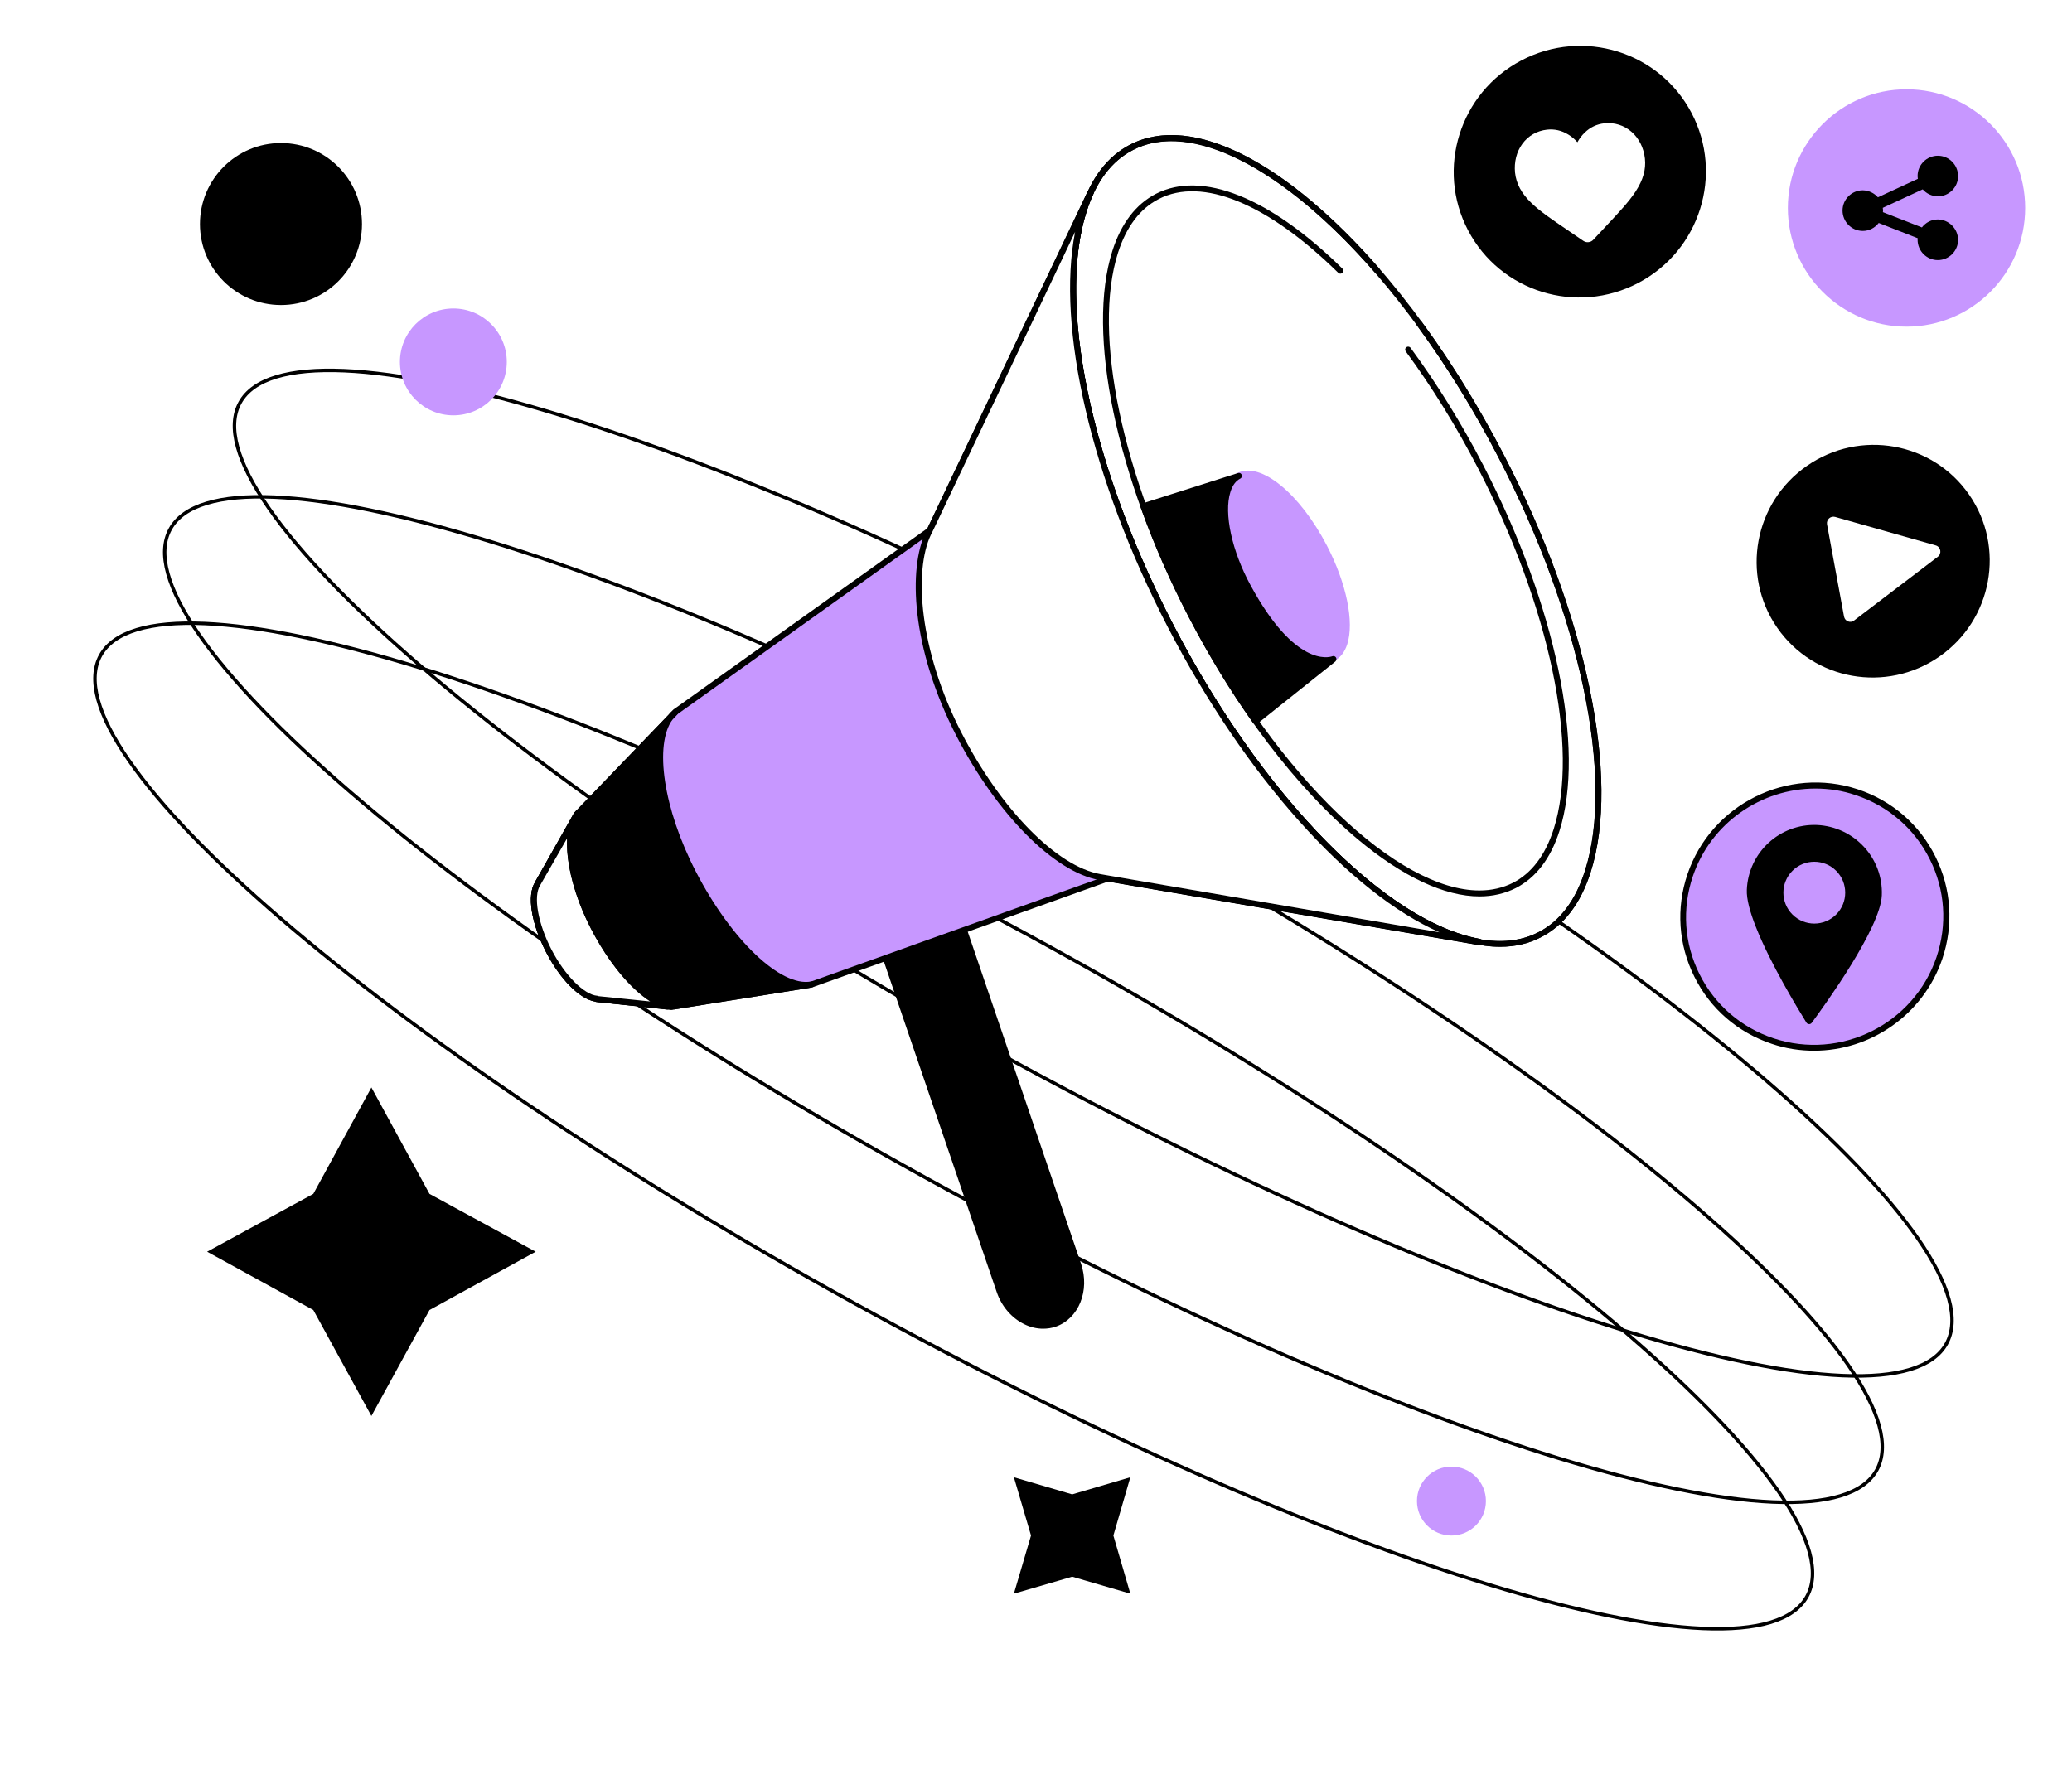
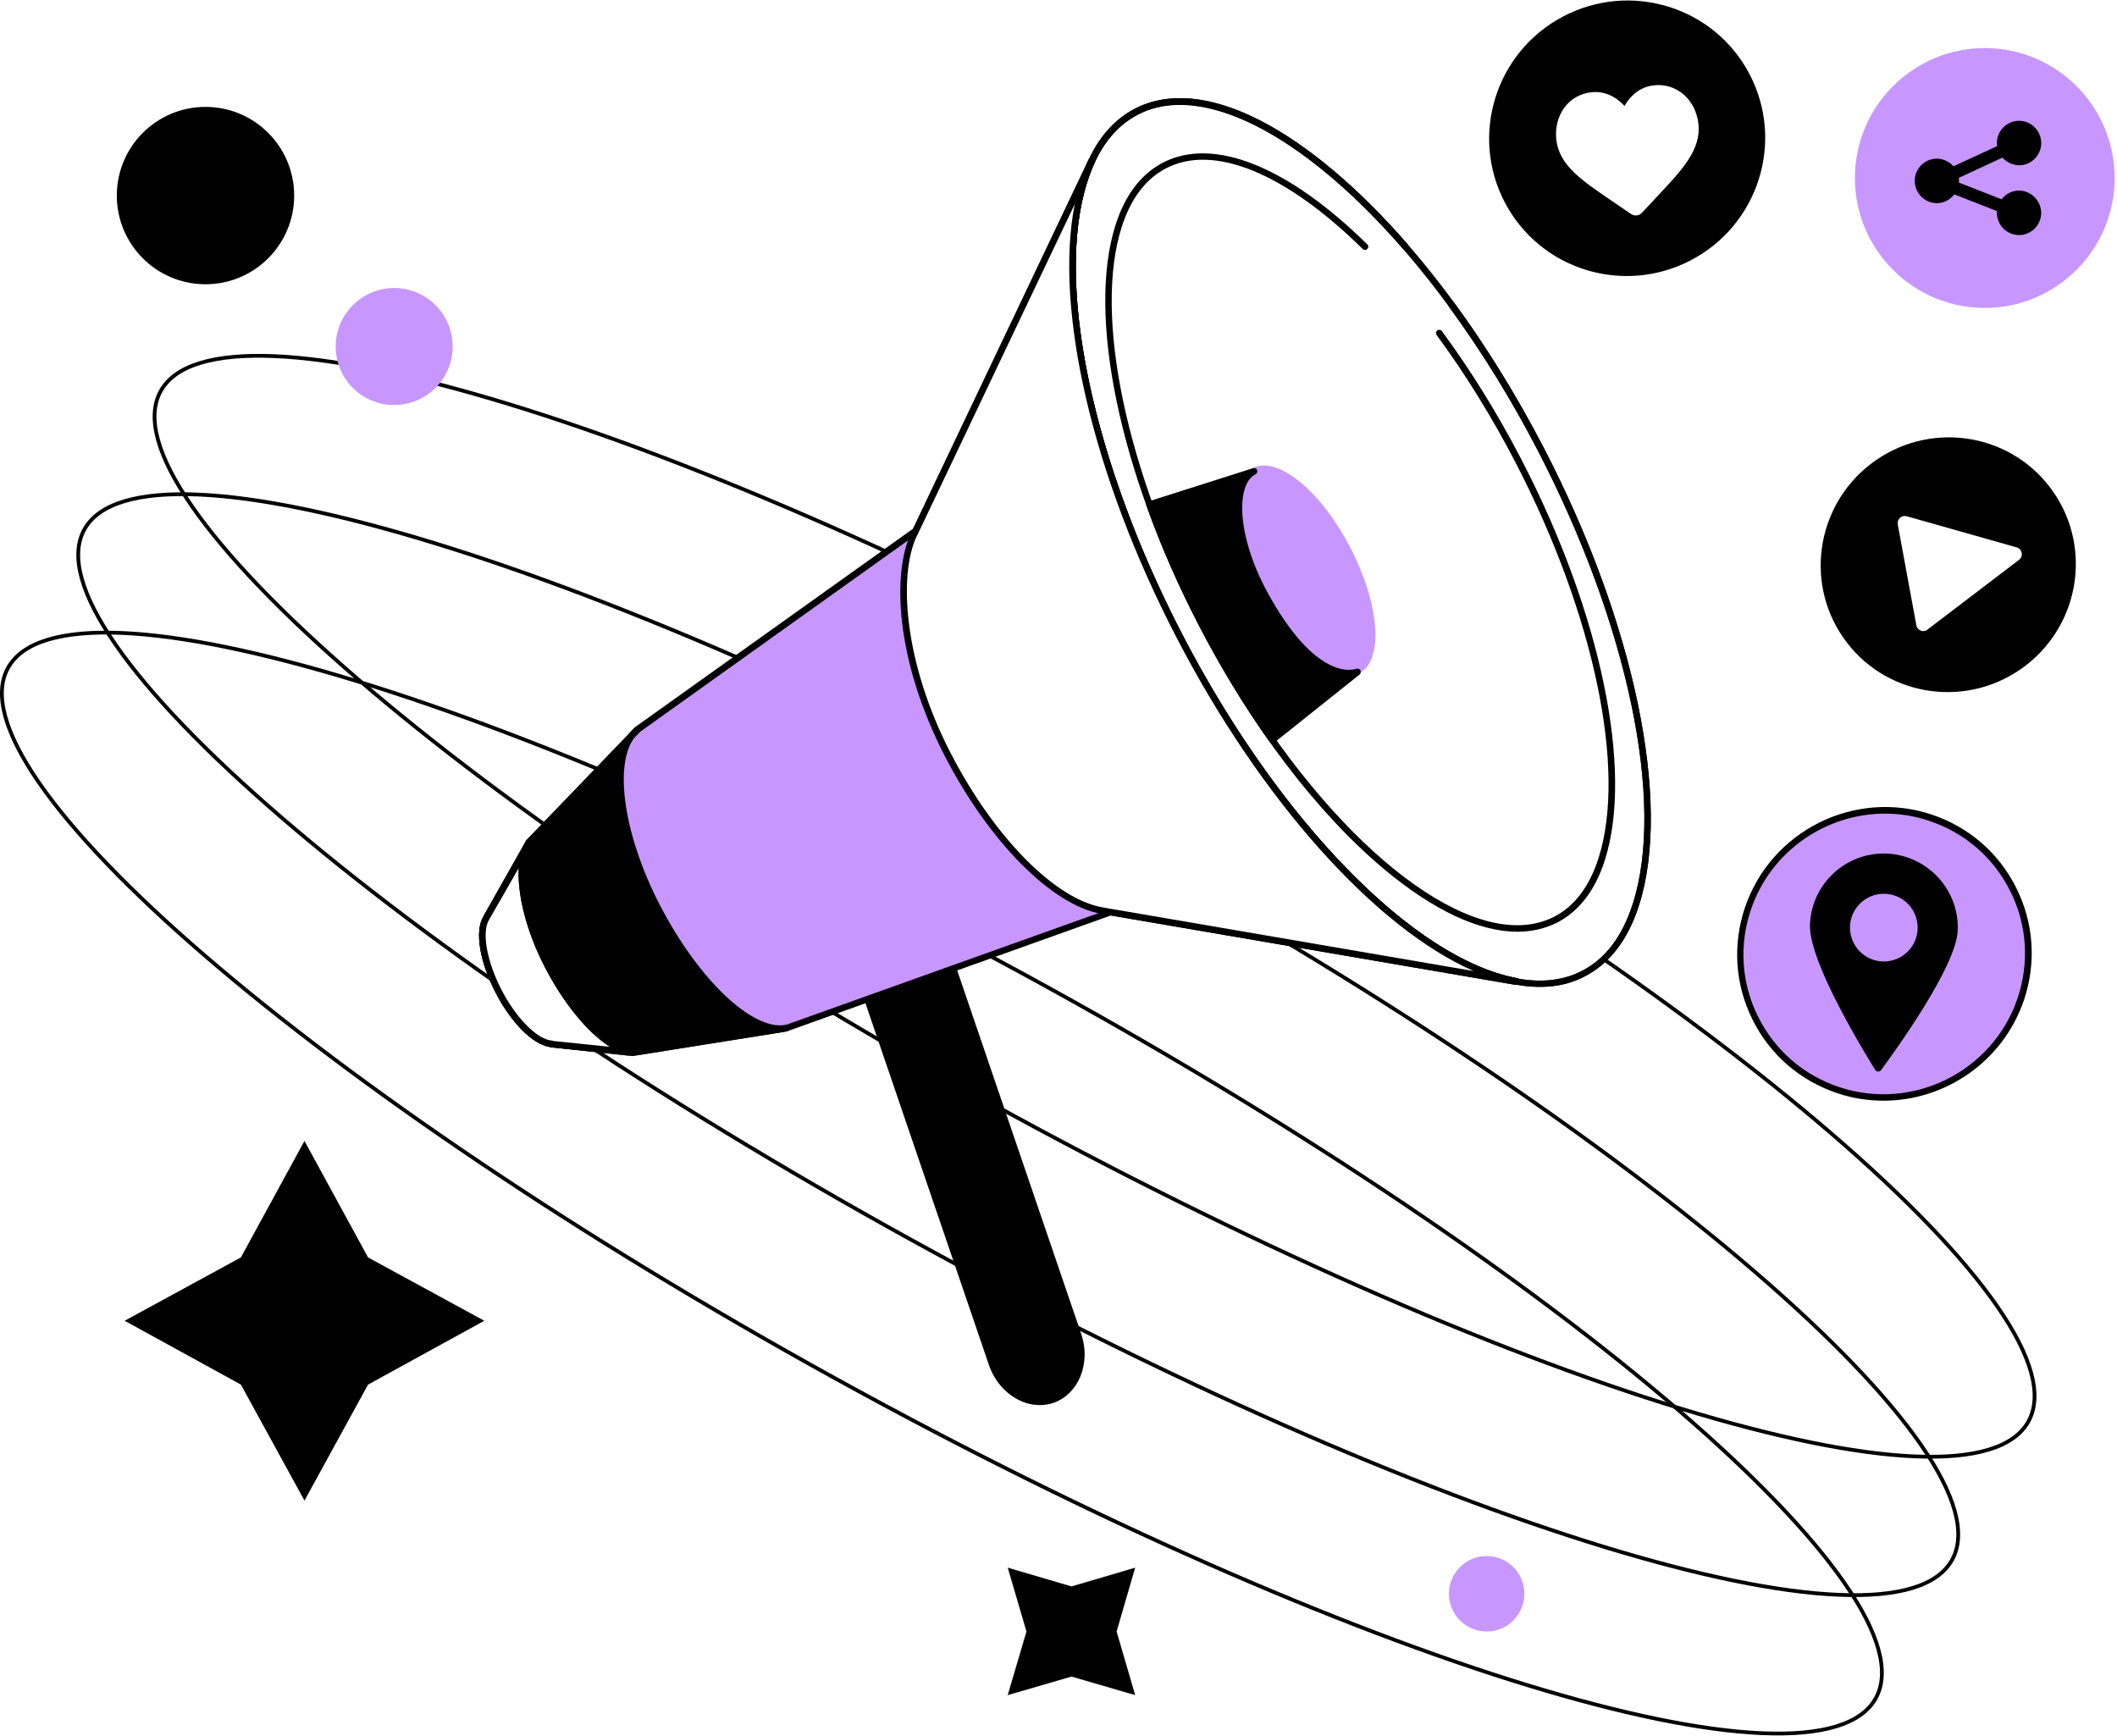
- <svg xmlns="http://www.w3.org/2000/svg" width="601" height="516" viewBox="0 0 601 516" fill="none">
-   <rect width="601" height="516" fill="#1E1E1E" />
+ <svg xmlns="http://www.w3.org/2000/svg" width="561" height="460" viewBox="0 0 561 460" fill="none">
+   <rect width="561" height="460" fill="#1E1E1E" />
  <g clip-path="url(#clip0_0_1)">
-     <rect width="1920" height="9151" transform="translate(-998 -214)" fill="white" />
+     <rect width="1920" height="9151" transform="translate(-998 -242)" fill="white" />
    <g clip-path="url(#clip1_0_1)">
-       <path d="M310.998 433.035L328.599 427.849L323.464 445.5L328.599 463.101L310.998 457.965L293.347 463.101L298.533 445.5L293.347 427.849L310.998 433.035Z" fill="black" stroke="white" stroke-miterlimit="10" />
+       <path d="M283.955 419.861L301.556 414.675L296.42 432.326L301.556 449.927L283.955 444.792L266.304 449.927L271.49 432.326L266.304 414.675L283.955 419.861Z" fill="black" stroke="white" stroke-miterlimit="10" />
    </g>
    <g clip-path="url(#clip2_0_1)">
-       <path d="M124.947 346.009L156.423 363.159L124.947 380.447L107.728 411.854L90.509 380.447L59.033 363.159L90.509 346.009L107.728 314.464L124.947 346.009Z" fill="black" stroke="white" stroke-miterlimit="10" />
+       <path d="M97.904 332.835L129.38 349.985L97.904 367.273L80.685 398.68L63.466 367.273L31.99 349.985L63.466 332.835L80.685 301.291L97.904 332.835Z" fill="black" stroke="white" stroke-miterlimit="10" />
    </g>
-     <path d="M564.58 389.833C562.68 393.277 559.142 395.768 554.046 397.313C548.949 398.859 542.337 399.443 534.375 399.1C518.455 398.413 497.253 394.024 472.239 386.368C422.218 371.058 357.056 342.716 288.617 304.965C220.178 267.215 161.445 227.217 121.812 193.075C101.992 176.001 86.97 160.409 77.897 147.31C73.359 140.759 70.326 134.855 68.914 129.718C67.503 124.584 67.723 120.262 69.622 116.819C71.522 113.375 75.06 110.884 80.155 109.339C85.253 107.793 91.865 107.209 99.826 107.552C115.747 108.239 136.949 112.628 161.963 120.284C211.983 135.594 277.145 163.936 345.585 201.687C414.024 239.437 472.757 279.434 512.39 313.577C532.209 330.65 547.232 346.242 556.305 359.342C560.843 365.893 563.876 371.797 565.288 376.934C566.699 382.068 566.479 386.389 564.58 389.833Z" stroke="black" />
-     <path d="M544.349 426.507C542.45 429.951 538.911 432.442 533.816 433.987C528.718 435.533 522.106 436.117 514.145 435.773C498.224 435.087 477.023 430.698 452.008 423.042C401.988 407.732 336.826 379.39 268.387 341.639C199.947 303.888 141.214 263.891 101.581 229.749C81.762 212.675 66.74 197.083 57.666 183.983C53.129 177.433 50.096 171.529 48.684 166.392C47.272 161.258 47.492 156.936 49.392 153.492C51.291 150.049 54.83 147.557 59.925 146.012C65.023 144.467 71.635 143.883 79.596 144.226C95.516 144.913 116.718 149.302 141.732 156.958C191.753 172.267 256.915 200.61 325.354 238.36C393.794 276.111 452.527 316.108 492.159 350.25C511.979 367.324 527.001 382.916 536.075 396.016C540.612 402.567 543.645 408.471 545.057 413.607C546.468 418.741 546.249 423.063 544.349 426.507Z" stroke="black" />
-     <path d="M524.121 463.181C522.221 466.625 518.683 469.116 513.587 470.661C508.49 472.207 501.878 472.791 493.916 472.448C477.996 471.761 456.794 467.372 431.78 459.716C381.759 444.406 316.598 416.064 248.158 378.313C179.719 340.563 120.986 300.566 81.353 266.423C61.533 249.35 46.511 233.758 37.438 220.658C32.9 214.107 29.867 208.203 28.455 203.066C27.044 197.932 27.264 193.611 29.163 190.167C31.063 186.723 34.601 184.232 39.696 182.687C44.794 181.141 51.406 180.557 59.367 180.9C75.288 181.587 96.49 185.976 121.504 193.632C171.524 208.942 236.686 237.284 305.126 275.035C373.565 312.785 432.298 352.783 471.931 386.925C491.75 403.999 506.773 419.591 515.846 432.69C520.384 439.241 523.417 445.145 524.829 450.282C526.24 455.416 526.02 459.737 524.121 463.181Z" stroke="black" />
-     <circle cx="131.5" cy="105" r="15.5" fill="#C797FF" />
-     <circle cx="421" cy="435.5" r="10" fill="#C797FF" />
-     <circle cx="81.499" cy="65" r="23.5" fill="black" />
-     <path d="M305.972 384.09C299.668 386.244 292.463 381.974 289.957 374.571L250.958 260.309L273.747 252.514L312.785 366.933C315.291 374.258 312.236 381.935 305.972 384.09Z" fill="black" />
-     <path d="M302.565 385.5C300.725 385.5 298.845 385.069 297.044 384.168C293.403 382.366 290.505 378.998 289.096 374.845L250.097 260.584C249.94 260.153 250.175 259.644 250.645 259.487L273.433 251.692C273.668 251.613 273.903 251.613 274.099 251.731C274.295 251.848 274.451 252.005 274.53 252.24L313.568 366.659C316.191 374.414 312.902 382.601 306.206 384.912C305.071 385.304 303.818 385.5 302.565 385.5ZM252.055 260.858L290.779 374.297C292.032 378.018 294.616 381.074 297.827 382.64C300.411 383.894 303.191 384.129 305.697 383.267C311.492 381.269 314.312 374.062 311.962 367.207L273.198 253.611L252.055 260.858Z" fill="black" />
-     <path d="M269.713 153.882L195.984 206.488L167.283 236.298L156.006 256.236L155.967 256.392C153.735 259.839 155.027 267.791 159.217 275.899C163.328 283.89 169.123 289.453 173.195 289.766L173.078 289.844L194.731 292.195L235.257 285.731L321.281 254.943L428.214 273.275L428.957 273.314C402.097 268.3 365.839 232.38 339.488 181.576C313.175 130.81 304.796 80.632 316.347 55.876H316.308L270.3 152.628L269.713 153.882Z" fill="#C797FF" />
-     <path d="M446.729 271.103C473.156 257.373 468.046 195.129 435.315 132.077C402.583 69.025 354.626 29.041 328.198 42.771C301.771 56.501 306.881 118.745 339.612 181.797C372.344 244.849 420.301 284.833 446.729 271.103Z" fill="white" />
-     <path d="M435.105 274.685C423.594 274.685 409.733 268.261 394.815 255.766C374.493 238.766 354.563 212.56 338.705 181.928C314.703 135.55 304.797 87.996 313.489 60.773C316.387 51.685 321.242 45.339 327.859 41.931C341.015 35.194 359.536 40.913 380.053 58.07C400.375 75.07 420.305 101.275 436.163 131.907C460.204 178.286 470.11 225.839 461.379 253.063C458.481 262.151 453.626 268.496 447.009 271.904C443.446 273.784 439.452 274.685 435.105 274.685ZM339.841 40.913C335.808 40.913 332.049 41.736 328.682 43.498C322.456 46.671 317.914 52.703 315.173 61.36C306.598 88.192 316.465 135.237 340.271 181.223C372.692 243.779 420.226 283.812 446.265 270.455C452.49 267.282 457.032 261.25 459.773 252.593C468.348 225.761 458.481 178.716 434.675 132.73C406.444 78.282 366.819 40.913 339.841 40.913Z" fill="black" />
-     <path d="M435.105 274.685C423.594 274.685 409.733 268.261 394.814 255.766C374.493 238.765 354.563 212.56 338.705 181.928C314.703 135.55 304.797 87.996 313.489 60.773C316.387 51.685 321.242 45.339 327.859 41.931C336.669 37.387 348.181 38.523 361.141 45.182C373.553 51.567 386.983 62.888 400.061 77.89C400.375 78.243 400.335 78.791 399.983 79.105C399.631 79.418 399.082 79.379 398.769 79.026C372.222 48.551 345.361 34.92 328.681 43.498C322.456 46.671 317.914 52.703 315.173 61.36C306.598 88.192 316.465 135.237 340.271 181.223C368.463 235.632 408.127 273.04 435.066 273.04C439.099 273.04 442.858 272.217 446.225 270.455C452.451 267.282 456.993 261.25 459.734 252.593C468.309 225.761 458.442 178.716 434.635 132.73C427.548 119.02 419.561 106.132 410.986 94.42C410.712 94.029 410.79 93.48 411.181 93.206C411.573 92.932 412.121 93.01 412.395 93.402C421.049 105.192 429.036 118.158 436.202 131.946C460.204 178.285 470.11 225.839 461.378 253.063C458.481 262.15 453.626 268.496 447.008 271.904C443.445 273.784 439.451 274.685 435.105 274.685Z" fill="black" />
-     <path d="M386.766 190.839C392.888 187.658 391.711 173.25 384.136 158.659C376.561 144.067 365.457 134.816 359.335 137.997C353.213 141.178 354.39 155.585 361.965 170.177C369.54 184.769 380.644 194.019 386.766 190.839Z" fill="#C797FF" />
-     <path d="M384.087 192.348C377.352 192.348 367.955 183.652 361.181 170.53C355.542 159.64 353.232 148.437 355.308 141.974C356.052 139.702 357.265 138.096 358.949 137.234C365.605 133.826 377 143.11 384.909 158.347C390.547 169.237 392.857 180.44 390.782 186.903C390.038 189.175 388.824 190.781 387.141 191.643C386.201 192.113 385.183 192.348 384.087 192.348ZM362.003 138.214C361.181 138.214 360.398 138.37 359.732 138.723C358.44 139.389 357.5 140.642 356.913 142.483C354.994 148.516 357.226 159.248 362.669 169.746C369.873 183.652 380.719 193.014 386.319 190.115C387.611 189.449 388.55 188.196 389.138 186.355C391.056 180.283 388.785 169.59 383.382 159.092C377.039 146.91 367.955 138.214 362.003 138.214Z" fill="#C797FF" />
-     <path d="M429.154 260.074C419.052 260.074 406.914 254.434 393.836 243.505C376.06 228.62 358.596 205.666 344.735 178.873C323.709 138.292 315.056 96.653 322.652 72.798C325.197 64.807 329.465 59.245 335.299 56.228C348.69 49.374 368.385 57.286 389.372 77.929C389.725 78.282 389.725 78.791 389.372 79.144C389.02 79.496 388.511 79.496 388.159 79.144C367.72 59.049 348.729 51.215 336.082 57.756C330.679 60.537 326.724 65.747 324.296 73.307C316.818 96.731 325.432 137.861 346.263 178.089C370.891 225.682 405.544 258.351 429.115 258.351C432.639 258.351 435.889 257.607 438.865 256.118C444.268 253.337 448.223 248.127 450.65 240.567C458.129 217.143 449.515 176.013 428.684 135.785C422.38 123.642 415.332 112.243 407.736 101.941C407.462 101.549 407.54 101.001 407.932 100.727C408.324 100.453 408.872 100.531 409.146 100.923C416.82 111.342 423.907 122.78 430.25 135.001C451.277 175.582 459.93 217.221 452.334 241.076C449.789 249.067 445.521 254.63 439.687 257.646C436.476 259.252 432.952 260.074 429.154 260.074Z" fill="black" />
-     <path d="M194.771 293.017C194.732 293.017 194.692 293.017 194.692 293.017L173.04 290.667C172.922 290.667 172.805 290.628 172.687 290.55C168.224 289.844 162.585 284.204 158.474 276.291C154.088 267.948 152.796 259.8 155.185 255.962L155.224 255.844L166.501 235.867C166.54 235.789 166.579 235.749 166.618 235.71L195.319 205.901C195.358 205.862 195.397 205.823 195.436 205.784L268.97 153.294L315.486 55.484C315.604 55.289 315.76 55.132 315.995 55.054C316.23 54.975 316.465 54.975 316.661 55.093C317.092 55.289 317.288 55.798 317.092 56.229C305.306 81.494 314.625 131.711 340.232 181.145C365.879 230.657 401.628 267.321 429.154 272.374C429.585 272.453 429.898 272.844 429.859 273.314C429.82 273.745 429.428 274.059 428.997 274.098L428.253 274.059C428.214 274.059 428.175 274.059 428.136 274.059L321.399 255.766L235.571 286.476C235.531 286.476 235.453 286.515 235.414 286.515L194.888 292.978C194.849 293.017 194.81 293.017 194.771 293.017ZM173.666 289.022L194.771 291.294L235.101 284.831L321.086 254.081C321.242 254.042 321.36 254.003 321.516 254.042L417.603 270.494C391.643 259.095 361.298 225.447 338.784 181.968C316.426 138.801 306.441 94.969 311.923 67.275L270.497 154.235C270.419 154.352 270.34 154.47 270.223 154.548L196.572 207.155L167.989 236.807L156.712 256.784C156.712 256.823 156.673 256.863 156.673 256.863C154.637 260.035 156.007 267.87 159.962 275.508C163.838 282.99 169.437 288.63 173.275 288.904C173.431 288.904 173.549 288.944 173.666 289.022Z" fill="black" />
-     <path d="M269.83 153.569L316.307 55.837H316.346C304.795 80.593 313.214 130.771 339.487 181.537C365.838 232.381 402.096 268.3 429.035 273.236L428.291 273.197L321.515 254.904L319.048 254.473C306.636 252.279 290.073 236.141 278.209 213.108C266.032 189.488 263.878 165.947 269.282 154.744L269.83 153.569Z" fill="white" />
-     <path d="M429.035 274.098C428.996 274.098 429.035 274.098 429.035 274.098L428.252 274.058C428.213 274.058 428.174 274.058 428.135 274.058L321.358 255.766L318.892 255.335C305.775 253.024 289.134 236.219 277.426 213.539C264.153 187.765 263.487 164.811 268.499 154.391L269.086 153.216L315.563 55.524C315.681 55.328 315.837 55.171 316.072 55.093C316.307 55.014 316.542 55.014 316.738 55.132C317.169 55.328 317.365 55.837 317.169 56.268C305.383 81.533 314.702 131.75 340.31 181.184C365.956 230.696 401.705 267.36 429.231 272.413C429.662 272.492 429.975 272.883 429.936 273.353C429.818 273.745 429.466 274.098 429.035 274.098ZM311.844 67.275L270.613 153.96L270.026 155.135C265.053 165.477 266.502 188.587 278.953 212.717C290.426 234.966 306.597 251.418 319.205 253.611L321.672 254.042L417.563 270.494C391.603 259.095 361.258 225.447 338.743 181.967C316.386 138.801 306.401 94.969 311.844 67.275Z" fill="black" />
-     <path d="M193.596 292.9C193.556 292.9 193.517 292.9 193.517 292.9L173 290.706C172.882 290.706 172.765 290.667 172.648 290.589C168.184 289.883 162.546 284.243 158.434 276.33C154.088 267.948 152.796 259.8 155.184 255.961L155.223 255.844L166.5 235.867C166.735 235.436 167.244 235.318 167.675 235.553C168.106 235.788 168.223 236.298 167.988 236.728L156.711 256.784C156.711 256.823 156.672 256.862 156.672 256.862C154.636 260.035 156.007 267.869 159.961 275.508C163.838 282.989 169.437 288.63 173.274 288.904C173.392 288.904 173.548 288.943 173.626 289.022L193.674 291.176C194.144 291.215 194.496 291.646 194.418 292.116C194.379 292.547 194.026 292.9 193.596 292.9Z" fill="black" />
-     <path d="M194.966 292.038C188.309 291.568 178.99 282.128 172.217 269.084C165.051 255.257 163.367 240.959 167.753 235.867L156.045 256.236L155.967 256.393C153.735 259.84 155.027 267.791 159.217 275.9C163.328 283.891 169.123 289.453 173.195 289.766L173.078 289.845L194.966 292.038Z" fill="white" />
-     <path d="M194.966 292.9C194.927 292.9 194.927 292.9 194.888 292.9C194.731 292.9 194.535 292.861 194.379 292.861L173 290.706C172.882 290.706 172.765 290.667 172.648 290.589C168.184 289.884 162.546 284.243 158.434 276.33C154.088 267.948 152.796 259.8 155.184 255.962L155.223 255.844L165.521 237.904C165.913 236.885 166.422 235.984 167.048 235.24C167.322 234.888 167.831 234.848 168.184 235.083C168.536 235.358 168.654 235.828 168.419 236.219L166.97 238.687C164.66 244.915 166.931 257.137 172.882 268.575C179.343 281.07 188.153 290.197 194.457 291.02L194.927 291.059C195.397 291.098 195.749 291.529 195.71 291.999C195.749 292.547 195.397 292.9 194.966 292.9ZM173.626 289.022L188.584 290.55C182.828 286.867 176.485 279.268 171.434 269.476C166.539 260.035 164.112 250.243 164.503 243.192L156.711 256.784C156.711 256.823 156.672 256.863 156.672 256.863C154.636 260.035 156.007 267.87 159.961 275.508C163.838 282.99 169.437 288.63 173.274 288.904C173.392 288.904 173.548 288.944 173.626 289.022Z" fill="black" />
-     <path d="M233.807 285.888L235.53 285.535C226.211 287.494 211.489 273.392 201.113 253.376C190.502 232.929 188.505 212.521 196.023 206.488L195.044 207.468L167.831 235.749C163.367 240.763 165.012 255.139 172.216 269.044C179.147 282.441 188.975 291.999 195.67 291.959L233.807 285.888Z" fill="black" />
-     <path d="M195.632 292.86C188.506 292.86 178.599 283.264 171.434 269.475C164.151 255.374 162.311 240.646 167.166 235.201L193.87 207.468C194.34 206.841 194.888 206.293 195.475 205.823C195.828 205.548 196.337 205.588 196.65 205.901C196.963 206.253 196.963 206.763 196.65 207.076L195.123 208.682C189.68 215.968 192.382 234.613 201.897 252.984C212.155 272.805 226.486 286.397 235.257 284.752L235.374 284.713C235.844 284.635 236.275 284.909 236.392 285.379C236.471 285.849 236.197 286.28 235.727 286.397C235.688 286.397 235.648 286.397 235.609 286.436L234.004 286.75H233.965L195.828 292.821C195.749 292.821 195.671 292.86 195.632 292.86ZM191.599 212.325L168.458 236.376C164.151 241.233 166.109 255.413 173 268.692C179.735 281.697 189.25 291.098 195.632 291.137L229.305 285.77C220.221 282.558 209.023 270.455 200.37 253.807C192.147 237.943 188.975 221.804 191.599 212.325Z" fill="black" />
-     <path d="M359.341 137.979C353.193 141.112 354.094 155.645 361.925 170.138C375.042 194.385 385.496 191.525 386.71 191.094C386.749 191.094 386.749 191.134 386.71 191.134L364.196 209.27C357.579 199.986 351.275 189.645 345.48 178.481C339.959 167.788 335.299 157.133 331.619 146.792L359.341 137.979Z" fill="black" />
-     <path d="M364.196 210.131C364.156 210.131 364.117 210.131 364.078 210.131C363.843 210.092 363.647 209.975 363.491 209.779C356.717 200.26 350.413 189.841 344.735 178.912C339.293 168.414 334.594 157.721 330.835 147.145C330.757 146.91 330.757 146.674 330.874 146.479C330.992 146.283 331.149 146.126 331.384 146.048L359.105 137.234C359.536 137.117 360.006 137.313 360.163 137.743C360.319 138.174 360.163 138.644 359.771 138.84C358.44 139.506 357.461 140.838 356.874 142.797C354.955 148.946 357.304 159.836 362.747 169.825C375.551 193.484 385.418 190.781 386.475 190.389C386.866 190.233 387.336 190.428 387.532 190.781C387.728 191.134 387.65 191.643 387.336 191.917L364.744 209.936C364.587 210.053 364.391 210.131 364.196 210.131ZM332.754 147.34C336.474 157.564 341.016 167.905 346.262 178.09C351.744 188.666 357.852 198.733 364.391 208.016L383.93 192.27C379.466 192.074 371.048 188.744 361.181 170.53C355.464 159.993 353.115 148.868 355.19 142.17C355.464 141.308 355.777 140.564 356.169 139.859L332.754 147.34Z" fill="black" />
-     <path d="M475.186 82.097C493.086 72.694 500.009 50.616 490.65 32.785C481.29 14.954 459.191 8.123 441.291 17.527C423.391 26.93 416.468 49.008 425.828 66.839C435.187 84.67 457.286 91.501 475.186 82.097Z" fill="black" />
-     <path d="M441.567 41.735C443.29 39.385 445.835 37.936 448.732 37.622C450.925 37.387 452.961 37.857 454.879 39.032C455.858 39.62 456.72 40.364 457.542 41.265C458.129 40.208 458.834 39.267 459.656 38.484C461.262 36.917 463.18 36.016 465.334 35.781C468.231 35.468 471.051 36.33 473.243 38.249C475.397 40.129 476.767 42.871 477.12 45.966C477.472 49.139 476.611 52.194 474.418 55.563C472.46 58.579 469.484 61.712 466.039 65.394C464.864 66.648 463.533 68.058 462.162 69.547C461.81 69.938 461.301 70.213 460.753 70.252C460.205 70.33 459.696 70.173 459.226 69.86C457.542 68.685 455.937 67.588 454.527 66.648C450.377 63.828 446.774 61.399 444.19 58.892C441.293 56.111 439.805 53.291 439.452 50.118C439.139 47.023 439.883 44.046 441.567 41.735Z" fill="white" />
-     <path d="M576.735 84.092C589.839 70.983 589.839 49.728 576.735 36.618C563.63 23.509 542.384 23.509 529.28 36.618C516.175 49.728 516.175 70.983 529.28 84.092C542.384 97.202 563.63 97.202 576.735 84.092Z" fill="#C797FF" />
-     <path d="M553.001 94.773C534.05 94.773 518.583 79.34 518.583 60.342C518.583 41.383 534.011 25.91 553.001 25.91C571.991 25.91 587.418 41.344 587.418 60.342C587.418 79.3 571.991 94.773 553.001 94.773ZM553.001 27.634C534.99 27.634 520.306 42.284 520.306 60.342C520.306 78.36 534.95 93.049 553.001 93.049C571.012 93.049 585.696 78.4 585.696 60.342C585.696 42.323 571.052 27.634 553.001 27.634Z" fill="#C797FF" />
-     <path d="M562.085 63.671C560.205 63.671 558.561 64.572 557.464 65.982L546.148 61.556C546.148 61.399 546.187 61.282 546.187 61.125C546.187 60.851 546.148 60.577 546.109 60.303L557.699 54.936C558.756 56.151 560.323 56.934 562.085 56.973C565.295 56.973 567.958 54.349 567.958 51.097C567.958 47.846 565.334 45.183 562.085 45.183C558.874 45.183 556.211 47.807 556.211 51.058C556.211 51.333 556.25 51.607 556.29 51.881L544.7 57.247C543.642 56.033 542.076 55.25 540.314 55.21C537.103 55.21 534.441 57.835 534.441 61.086C534.441 64.337 537.064 67.001 540.314 67.001C542.194 67.001 543.838 66.1 544.935 64.69L556.25 69.116C556.25 69.273 556.211 69.39 556.211 69.547C556.211 72.798 558.835 75.462 562.085 75.462C565.295 75.462 567.958 72.837 567.958 69.586C567.919 66.335 565.295 63.711 562.085 63.671Z" fill="black" />
-     <path d="M562.529 190.493C577.896 179.822 581.756 158.783 571.152 143.499C560.548 128.215 539.494 124.475 524.128 135.145C508.761 145.815 504.901 166.855 515.505 182.139C526.109 197.423 547.163 201.163 562.529 190.493Z" fill="black" />
-     <path d="M534.874 178.873L529.94 152.119C529.705 150.748 530.958 149.612 532.289 149.965L561.46 158.23C562.948 158.661 563.3 160.58 562.087 161.52L537.81 180.009C536.753 180.871 535.148 180.283 534.874 178.873Z" fill="white" />
-     <path d="M542.998 300.081C561.974 290.84 569.915 268.053 560.733 249.186C551.552 230.319 528.726 222.516 509.75 231.757C490.773 240.999 482.833 263.786 492.014 282.653C501.195 301.52 524.022 309.323 542.998 300.081Z" fill="#C797FF" />
-     <path d="M526.18 304.847C522.108 304.847 517.958 304.22 513.925 302.849C504.057 299.559 496.07 292.665 491.449 283.342C486.829 274.058 486.124 263.521 489.453 253.65C496.344 233.321 518.506 222.235 538.906 229.012C548.773 232.302 556.76 239.196 561.381 248.519C566.001 257.802 566.706 268.339 563.378 278.21C557.818 294.506 542.508 304.847 526.18 304.847ZM526.572 228.777C510.949 228.777 496.305 238.648 491.019 254.238C487.847 263.678 488.513 273.745 492.937 282.598C497.362 291.489 504.997 298.109 514.434 301.243C533.933 307.706 555.116 297.13 561.694 277.701C564.866 268.261 564.2 258.194 559.775 249.341C555.351 240.45 547.716 233.83 538.279 230.696C534.403 229.364 530.448 228.777 526.572 228.777Z" fill="black" />
-     <path d="M545.837 259.761C545.446 269.28 529.353 291.529 525.516 296.738C525.124 297.287 524.302 297.248 523.95 296.66C521.522 292.743 513.495 279.582 509.306 268.927C507.622 264.697 506.565 260.858 506.682 258.155C507.113 247.344 516.236 238.922 527.043 239.353C537.85 239.862 546.268 248.95 545.837 259.761Z" fill="black" />
-     <path d="M532.593 265.326C536.094 261.823 536.094 256.144 532.593 252.641C529.091 249.138 523.414 249.138 519.912 252.641C516.41 256.144 516.41 261.823 519.912 265.326C523.414 268.829 529.091 268.829 532.593 265.326Z" fill="#C797FF" />
+     <path d="M537.536 376.659C535.637 380.103 532.099 382.594 527.003 384.139C521.905 385.685 515.293 386.269 507.332 385.926C491.412 385.239 470.21 380.85 445.196 373.194C395.175 357.884 330.013 329.542 261.574 291.791C193.134 254.041 134.401 214.043 94.769 179.901C74.949 162.827 59.927 147.235 50.853 134.136C46.316 127.585 43.283 121.681 41.871 116.544C40.46 111.41 40.679 107.089 42.579 103.645C44.478 100.201 48.017 97.71 53.112 96.165C58.21 94.619 64.822 94.035 72.783 94.378C88.704 95.065 109.905 99.454 134.92 107.11C184.94 122.42 250.102 150.762 318.542 188.513C386.981 226.263 445.714 266.261 485.347 300.403C505.166 317.477 520.188 333.069 529.262 346.168C533.799 352.719 536.833 358.623 538.245 363.76C539.656 368.894 539.436 373.215 537.536 376.659Z" stroke="black" />
+     <path d="M517.306 413.333C515.406 416.777 511.868 419.268 506.773 420.813C501.675 422.359 495.063 422.943 487.102 422.599C471.181 421.913 449.979 417.524 424.965 409.868C374.945 394.558 309.783 366.216 241.343 328.465C172.904 290.715 114.171 250.717 74.538 216.575C54.719 199.501 39.697 183.909 30.623 170.81C26.085 164.259 23.052 158.355 21.64 153.218C20.229 148.084 20.449 143.762 22.348 140.319C24.248 136.875 27.786 134.384 32.882 132.838C37.979 131.293 44.592 130.709 52.553 131.052C68.473 131.739 89.675 136.128 114.689 143.784C164.71 159.094 229.872 187.436 298.311 225.186C366.75 262.937 425.484 302.934 465.116 337.077C484.936 354.15 499.958 369.742 509.031 382.842C513.569 389.393 516.602 395.297 518.014 400.434C519.425 405.568 519.206 409.889 517.306 413.333Z" stroke="black" />
+     <path d="M497.077 450.007C495.178 453.451 491.64 455.942 486.544 457.488C481.446 459.033 474.834 459.617 466.873 459.274C450.953 458.587 429.751 454.198 404.737 446.542C354.716 431.232 289.554 402.89 221.115 365.139C152.675 327.389 93.942 287.392 54.31 253.249C34.49 236.176 19.468 220.584 10.394 207.484C5.857 200.933 2.824 195.029 1.412 189.892C0.001 184.758 0.22 180.437 2.12 176.993C4.019 173.549 7.558 171.058 12.653 169.513C17.751 167.967 24.363 167.383 32.324 167.727C48.245 168.413 69.447 172.802 94.461 180.458C144.481 195.768 209.643 224.11 278.083 261.861C346.522 299.611 405.255 339.609 444.888 373.751C464.707 390.825 479.729 406.417 488.803 419.516C493.34 426.067 496.374 431.971 497.786 437.108C499.197 442.242 498.977 446.564 497.077 450.007Z" stroke="black" />
+     <circle cx="104.456" cy="91.826" r="15.5" fill="#C797FF" />
+     <circle cx="393.956" cy="422.326" r="10" fill="#C797FF" />
+     <circle cx="54.456" cy="51.826" r="23.5" fill="black" />
+     <path d="M278.928 370.916C272.624 373.07 265.42 368.801 262.914 361.397L223.915 247.136L246.704 239.341L285.741 353.759C288.247 361.084 285.193 368.761 278.928 370.916Z" fill="black" />
+     <path d="M275.522 372.326C273.681 372.326 271.802 371.895 270.001 370.994C266.359 369.192 263.462 365.824 262.052 361.672L223.054 247.41C222.897 246.979 223.132 246.47 223.602 246.313L246.39 238.518C246.625 238.44 246.86 238.44 247.056 238.557C247.252 238.675 247.408 238.831 247.487 239.066L286.524 353.485C289.148 361.241 285.859 369.427 279.163 371.738C278.028 372.13 276.775 372.326 275.522 372.326ZM225.011 247.684L263.736 361.123C264.989 364.844 267.573 367.9 270.784 369.467C273.368 370.72 276.148 370.955 278.654 370.093C284.449 368.096 287.268 360.888 284.919 354.033L246.155 240.437L225.011 247.684Z" fill="black" />
+     <path d="M242.67 140.708L168.941 193.315L140.24 223.124L128.963 243.062L128.924 243.218C126.692 246.665 127.984 254.617 132.174 262.726C136.285 270.716 142.08 276.279 146.152 276.592L146.035 276.67L167.688 279.021L208.213 272.557L294.237 241.769L401.17 260.101L401.914 260.14C375.054 255.126 338.796 219.207 312.445 168.402C286.132 117.636 277.753 67.458 289.304 42.702H289.265L243.257 139.454L242.67 140.708Z" fill="#C797FF" />
+     <path d="M419.685 257.929C446.113 244.199 441.003 181.955 408.271 118.903C375.54 55.851 327.583 15.868 301.155 29.598C274.728 43.328 279.838 105.572 312.569 168.624C345.3 231.676 393.258 271.659 419.685 257.929Z" fill="white" />
+     <path d="M408.062 261.511C396.551 261.511 382.69 255.087 367.772 242.592C347.45 225.592 327.52 199.386 311.662 168.755C287.66 122.376 277.754 74.823 286.446 47.599C289.344 38.511 294.199 32.165 300.816 28.758C313.972 22.02 332.493 27.739 353.01 44.896C373.332 61.896 393.262 88.102 409.119 118.733C433.161 165.112 443.067 212.665 434.335 239.889C431.438 248.977 426.583 255.322 419.965 258.73C416.402 260.611 412.408 261.511 408.062 261.511ZM312.798 27.739C308.765 27.739 305.006 28.562 301.638 30.324C295.413 33.497 290.871 39.529 288.13 48.186C279.555 75.018 289.422 122.063 313.228 168.05C345.649 230.606 393.183 270.638 419.222 257.281C425.447 254.108 429.989 248.076 432.73 239.419C441.305 212.587 431.438 165.543 407.632 119.556C379.401 65.108 339.776 27.739 312.798 27.739Z" fill="black" />
+     <path d="M408.062 261.511C396.55 261.511 382.689 255.087 367.771 242.592C347.45 225.592 327.52 199.386 311.662 168.755C287.66 122.376 277.753 74.823 286.446 47.599C289.343 38.511 294.199 32.165 300.816 28.757C309.626 24.214 321.137 25.349 334.098 32.009C346.51 38.394 359.94 49.714 373.018 64.716C373.331 65.069 373.292 65.617 372.94 65.931C372.587 66.244 372.039 66.205 371.726 65.852C345.179 35.377 318.318 21.746 301.638 30.324C295.412 33.497 290.87 39.529 288.13 48.186C279.555 75.018 289.422 122.063 313.228 168.049C341.42 222.458 381.084 259.866 408.023 259.866C412.056 259.866 415.815 259.044 419.182 257.281C425.408 254.108 429.95 248.076 432.691 239.419C441.266 212.587 431.399 165.542 407.592 119.556C400.505 105.846 392.517 92.959 383.942 81.246C383.668 80.855 383.747 80.306 384.138 80.032C384.53 79.758 385.078 79.836 385.352 80.228C394.005 92.019 401.993 104.984 409.158 118.772C433.161 165.112 443.067 212.665 434.335 239.889C431.438 248.977 426.582 255.322 419.965 258.73C416.402 260.61 412.408 261.511 408.062 261.511Z" fill="black" />
+     <path d="M359.723 177.665C365.845 174.484 364.668 160.077 357.093 145.485C349.518 130.893 338.414 121.642 332.292 124.823C326.17 128.004 327.347 142.411 334.922 157.003C342.497 171.595 353.601 180.845 359.723 177.665Z" fill="#C797FF" />
+     <path d="M357.043 179.174C350.309 179.174 340.911 170.478 334.138 157.356C328.499 146.466 326.189 135.263 328.264 128.8C329.008 126.528 330.222 124.922 331.906 124.06C338.562 120.653 349.956 129.936 357.866 145.174C363.504 156.063 365.814 167.266 363.739 173.729C362.995 176.001 361.781 177.607 360.098 178.469C359.158 178.939 358.14 179.174 357.043 179.174ZM334.96 125.04C334.138 125.04 333.355 125.196 332.689 125.549C331.397 126.215 330.457 127.468 329.87 129.309C327.951 135.342 330.183 146.075 335.626 156.572C342.83 170.478 353.676 179.84 359.275 176.941C360.567 176.275 361.507 175.022 362.094 173.181C364.013 167.109 361.742 156.416 356.339 145.918C349.996 133.736 340.911 125.04 334.96 125.04Z" fill="#C797FF" />
+     <path d="M402.111 246.9C392.009 246.9 379.871 241.26 366.793 230.331C349.016 215.446 331.553 192.492 317.692 165.699C296.666 125.118 288.013 83.479 295.609 59.624C298.154 51.633 302.422 46.071 308.256 43.055C321.647 36.2 341.342 44.112 362.329 64.755C362.682 65.108 362.682 65.617 362.329 65.97C361.977 66.322 361.468 66.322 361.115 65.97C340.676 45.875 321.686 38.041 309.039 44.582C303.636 47.364 299.681 52.573 297.253 60.133C289.775 83.558 298.389 124.687 319.219 164.916C343.848 212.508 378.5 245.177 402.072 245.177C405.596 245.177 408.846 244.433 411.821 242.944C417.225 240.163 421.18 234.953 423.607 227.393C431.086 203.969 422.472 162.84 401.641 122.611C395.337 110.468 388.289 99.069 380.693 88.767C380.419 88.376 380.497 87.827 380.889 87.553C381.28 87.279 381.829 87.357 382.103 87.749C389.777 98.168 396.864 109.606 403.207 121.828C424.234 162.409 432.887 204.047 425.291 227.903C422.746 235.893 418.478 241.456 412.644 244.472C409.433 246.078 405.909 246.9 402.111 246.9Z" fill="black" />
+     <path d="M167.728 279.843C167.688 279.843 167.649 279.843 167.649 279.843L145.996 277.493C145.879 277.493 145.761 277.454 145.644 277.376C141.18 276.671 135.542 271.03 131.431 263.117C127.045 254.774 125.753 246.626 128.142 242.788L128.181 242.67L139.457 222.693C139.497 222.615 139.536 222.576 139.575 222.536L168.276 192.727C168.315 192.688 168.354 192.649 168.393 192.61L241.927 140.121L288.443 42.311C288.561 42.115 288.717 41.958 288.952 41.88C289.187 41.801 289.422 41.801 289.618 41.919C290.049 42.115 290.244 42.624 290.049 43.055C278.263 68.32 287.582 118.537 313.189 167.971C338.836 217.483 374.585 254.147 402.111 259.2C402.542 259.279 402.855 259.67 402.816 260.14C402.776 260.571 402.385 260.885 401.954 260.924L401.21 260.885C401.171 260.885 401.132 260.885 401.093 260.885L294.356 242.592L208.527 273.302C208.488 273.302 208.41 273.341 208.371 273.341L167.845 279.804C167.806 279.843 167.767 279.843 167.728 279.843ZM146.623 275.848L167.728 278.12L208.057 271.657L294.042 240.908C294.199 240.868 294.316 240.829 294.473 240.868L390.56 257.32C364.6 245.921 334.255 212.274 311.741 168.794C289.383 125.627 279.398 81.795 284.88 54.101L243.454 141.061C243.375 141.178 243.297 141.296 243.18 141.374L169.529 193.981L140.945 223.633L129.669 243.61C129.669 243.649 129.63 243.689 129.63 243.689C127.593 246.862 128.964 254.696 132.919 262.334C136.795 269.816 142.394 275.456 146.231 275.731C146.388 275.731 146.505 275.77 146.623 275.848Z" fill="black" />
+     <path d="M242.787 140.395L289.264 42.663H289.303C277.752 67.419 286.171 117.597 312.444 168.363C338.795 219.207 375.053 255.126 401.992 260.062L401.248 260.023L294.471 241.73L292.005 241.299C279.592 239.106 263.03 222.967 251.166 199.935C238.989 176.314 236.835 152.773 242.238 141.57L242.787 140.395Z" fill="white" />
+     <path d="M401.992 260.924C401.953 260.924 401.992 260.924 401.992 260.924L401.209 260.885C401.17 260.885 401.131 260.885 401.092 260.885L294.315 242.592L291.848 242.161C278.731 239.85 262.09 223.045 250.383 200.365C237.109 174.591 236.444 151.637 241.456 141.217L242.043 140.042L288.52 42.35C288.638 42.154 288.794 41.997 289.029 41.919C289.264 41.84 289.499 41.84 289.695 41.958C290.126 42.154 290.321 42.663 290.126 43.094C278.34 68.359 287.659 118.576 313.266 168.01C338.913 217.522 374.662 254.186 402.188 259.239C402.619 259.318 402.932 259.71 402.893 260.18C402.775 260.571 402.423 260.924 401.992 260.924ZM284.8 54.101L243.57 140.786L242.983 141.962C238.01 152.303 239.459 175.414 251.91 199.543C263.383 221.792 279.554 238.244 292.162 240.437L294.628 240.868L390.52 257.32C364.56 245.921 334.214 212.273 311.7 168.794C289.342 125.627 279.358 81.795 284.8 54.101Z" fill="black" />
+     <path d="M166.552 279.726C166.513 279.726 166.474 279.726 166.474 279.726L145.957 277.532C145.839 277.532 145.722 277.493 145.604 277.415C141.141 276.71 135.502 271.069 131.391 263.156C127.045 254.774 125.753 246.626 128.141 242.788L128.18 242.67L139.457 222.693C139.692 222.262 140.201 222.144 140.632 222.38C141.062 222.615 141.18 223.124 140.945 223.555L129.668 243.61C129.668 243.649 129.629 243.689 129.629 243.689C127.593 246.861 128.963 254.696 132.918 262.334C136.794 269.816 142.394 275.456 146.231 275.73C146.348 275.73 146.505 275.77 146.583 275.848L166.631 278.002C167.101 278.041 167.453 278.472 167.375 278.942C167.336 279.373 166.983 279.726 166.552 279.726Z" fill="black" />
+     <path d="M167.923 278.864C161.266 278.394 151.947 268.954 145.173 255.91C138.008 242.083 136.324 227.785 140.71 222.693L129.002 243.062L128.924 243.219C126.692 246.666 127.984 254.617 132.174 262.726C136.285 270.717 142.08 276.279 146.152 276.592L146.035 276.671L167.923 278.864Z" fill="white" />
+     <path d="M167.923 279.726C167.884 279.726 167.884 279.726 167.845 279.726C167.688 279.726 167.492 279.687 167.336 279.687L145.957 277.532C145.839 277.532 145.722 277.493 145.604 277.415C141.141 276.71 135.502 271.069 131.391 263.157C127.045 254.774 125.753 246.627 128.141 242.788L128.18 242.67L138.478 224.73C138.87 223.711 139.379 222.811 140.005 222.066C140.279 221.714 140.788 221.675 141.141 221.91C141.493 222.184 141.611 222.654 141.376 223.046L139.927 225.513C137.617 231.742 139.888 243.963 145.839 255.401C152.3 267.896 161.11 277.023 167.414 277.846L167.884 277.885C168.354 277.924 168.706 278.355 168.667 278.825C168.706 279.373 168.354 279.726 167.923 279.726ZM146.583 275.848L161.541 277.376C155.785 273.694 149.442 266.094 144.391 256.302C139.496 246.862 137.069 237.069 137.46 230.018L129.668 243.61C129.668 243.649 129.629 243.689 129.629 243.689C127.593 246.862 128.963 254.696 132.918 262.334C136.794 269.816 142.394 275.456 146.231 275.731C146.348 275.731 146.505 275.77 146.583 275.848Z" fill="black" />
+     <path d="M206.764 272.714L208.487 272.361C199.168 274.32 184.446 260.218 174.07 240.202C163.458 219.755 161.462 199.347 168.979 193.314L168 194.294L140.788 222.575C136.324 227.589 137.968 241.965 145.173 255.871C152.103 269.267 161.931 278.825 168.627 278.786L206.764 272.714Z" fill="black" />
+     <path d="M168.589 279.687C161.462 279.687 151.556 270.09 144.391 256.302C137.108 242.2 135.267 227.472 140.123 222.027L166.827 194.294C167.296 193.667 167.845 193.119 168.432 192.649C168.784 192.374 169.293 192.414 169.607 192.727C169.92 193.08 169.92 193.589 169.607 193.902L168.08 195.508C162.637 202.794 165.339 221.439 174.853 239.811C185.112 259.631 199.443 273.223 208.214 271.578L208.331 271.539C208.801 271.461 209.232 271.735 209.349 272.205C209.428 272.675 209.153 273.106 208.684 273.223C208.644 273.223 208.605 273.223 208.566 273.263L206.961 273.576H206.922L168.784 279.647C168.706 279.647 168.628 279.687 168.589 279.687ZM164.556 199.151L141.415 223.202C137.108 228.059 139.066 242.239 145.957 255.518C152.692 268.523 162.206 277.924 168.589 277.963L202.262 272.597C193.178 269.385 181.98 257.281 173.326 240.633C165.104 224.769 161.932 208.63 164.556 199.151Z" fill="black" />
+     <path d="M332.297 124.805C326.15 127.938 327.051 142.471 334.882 156.964C347.999 181.211 358.453 178.351 359.667 177.921C359.706 177.921 359.706 177.96 359.667 177.96L337.153 196.096C330.535 186.812 324.231 176.471 318.436 165.307C312.916 154.614 308.256 143.959 304.575 133.618L332.297 124.805Z" fill="black" />
+     <path d="M337.152 196.958C337.113 196.958 337.074 196.958 337.035 196.958C336.8 196.918 336.604 196.801 336.448 196.605C329.674 187.087 323.37 176.667 317.692 165.738C312.25 155.241 307.551 144.547 303.792 133.971C303.714 133.736 303.714 133.501 303.831 133.305C303.949 133.109 304.105 132.952 304.34 132.874L332.062 124.06C332.493 123.943 332.963 124.139 333.119 124.57C333.276 125.001 333.119 125.471 332.728 125.666C331.397 126.332 330.418 127.664 329.83 129.623C327.912 135.773 330.261 146.662 335.704 156.651C348.507 180.31 358.375 177.607 359.432 177.215C359.823 177.059 360.293 177.255 360.489 177.607C360.685 177.96 360.606 178.469 360.293 178.743L337.701 196.762C337.544 196.879 337.348 196.958 337.152 196.958ZM305.711 134.167C309.43 144.39 313.972 154.731 319.219 164.916C324.701 175.492 330.809 185.559 337.348 194.842L356.887 179.096C352.423 178.9 344.005 175.57 334.137 157.356C328.421 146.819 326.071 135.694 328.147 128.996C328.421 128.134 328.734 127.39 329.126 126.685L305.711 134.167Z" fill="black" />
+     <path d="M448.143 68.924C466.043 59.52 472.966 37.442 463.606 19.611C454.247 1.781 432.148 -5.051 414.248 4.353C396.348 13.757 389.425 35.834 398.784 53.665C408.144 71.496 430.242 78.327 448.143 68.924Z" fill="black" />
+     <path d="M414.523 28.561C416.246 26.211 418.791 24.762 421.689 24.448C423.882 24.213 425.918 24.683 427.836 25.859C428.815 26.446 429.677 27.19 430.499 28.091C431.086 27.034 431.791 26.094 432.613 25.31C434.219 23.743 436.137 22.842 438.291 22.607C441.188 22.294 444.007 23.156 446.2 25.075C448.354 26.955 449.724 29.697 450.076 32.792C450.429 35.965 449.567 39.02 447.375 42.389C445.417 45.405 442.441 48.539 438.996 52.221C437.821 53.474 436.49 54.884 435.119 56.373C434.767 56.764 434.258 57.039 433.71 57.078C433.161 57.156 432.652 56.999 432.183 56.686C430.499 55.511 428.893 54.414 427.484 53.474C423.333 50.654 419.731 48.225 417.147 45.718C414.249 42.937 412.762 40.117 412.409 36.944C412.096 33.849 412.84 30.872 414.523 28.561Z" fill="white" />
+     <path d="M549.691 70.918C562.796 57.809 562.796 36.554 549.691 23.445C536.587 10.335 515.341 10.335 502.236 23.445C489.132 36.554 489.132 57.809 502.236 70.918C515.341 84.028 536.587 84.028 549.691 70.918Z" fill="#C797FF" />
+     <path d="M525.958 81.599C507.007 81.599 491.54 66.166 491.54 47.168C491.54 28.209 506.967 12.737 525.958 12.737C544.948 12.737 560.375 28.17 560.375 47.168C560.375 66.127 544.948 81.599 525.958 81.599ZM525.958 14.46C507.946 14.46 493.263 29.11 493.263 47.168C493.263 65.186 507.907 79.876 525.958 79.876C543.969 79.876 558.652 65.226 558.652 47.168C558.652 29.149 544.008 14.46 525.958 14.46Z" fill="#C797FF" />
+     <path d="M535.041 50.498C533.162 50.498 531.517 51.398 530.421 52.809L519.105 48.382C519.105 48.226 519.144 48.108 519.144 47.951C519.144 47.677 519.105 47.403 519.066 47.129L530.656 41.762C531.713 42.977 533.279 43.76 535.041 43.799C538.252 43.799 540.915 41.175 540.915 37.924C540.915 34.672 538.291 32.009 535.041 32.009C531.831 32.009 529.168 34.633 529.168 37.884C529.168 38.159 529.207 38.433 529.246 38.707L517.656 44.073C516.599 42.859 515.033 42.076 513.271 42.037C510.06 42.037 507.398 44.661 507.398 47.912C507.398 51.163 510.021 53.827 513.271 53.827C515.15 53.827 516.795 52.926 517.891 51.516L529.207 55.942C529.207 56.099 529.168 56.217 529.168 56.373C529.168 59.624 531.791 62.288 535.041 62.288C538.252 62.288 540.915 59.663 540.915 56.412C540.875 53.161 538.252 50.537 535.041 50.498Z" fill="black" />
+     <path d="M535.486 177.319C550.852 166.648 554.713 145.609 544.109 130.325C533.504 115.041 512.451 111.301 497.084 121.971C481.718 132.641 477.857 153.681 488.461 168.965C499.066 184.249 520.119 187.989 535.486 177.319Z" fill="black" />
+     <path d="M507.831 165.699L502.897 138.945C502.662 137.574 503.915 136.438 505.246 136.791L534.417 145.056C535.905 145.487 536.257 147.406 535.043 148.346L510.767 166.835C509.71 167.697 508.105 167.109 507.831 165.699Z" fill="white" />
+     <path d="M515.954 286.908C534.931 277.666 542.871 254.879 533.69 236.012C524.509 217.145 501.682 209.342 482.706 218.583C463.73 227.825 455.79 250.612 464.971 269.479C474.152 288.346 496.978 296.149 515.954 286.908Z" fill="#C797FF" />
+     <path d="M499.137 291.673C495.065 291.673 490.914 291.046 486.881 289.675C477.014 286.385 469.026 279.491 464.406 270.168C459.786 260.885 459.081 250.348 462.409 240.476C469.3 220.147 491.462 209.061 511.862 215.838C521.729 219.128 529.717 226.022 534.337 235.345C538.958 244.629 539.662 255.166 536.334 265.037C530.774 281.332 515.464 291.673 499.137 291.673ZM499.528 215.603C483.905 215.603 469.261 225.474 463.975 241.064C460.804 250.504 461.469 260.571 465.894 269.424C470.318 278.316 477.954 284.936 487.39 288.069C506.889 294.532 528.072 283.956 534.65 264.527C537.822 255.087 537.156 245.02 532.732 236.168C528.307 227.276 520.672 220.656 511.236 217.522C507.359 216.19 503.405 215.603 499.528 215.603Z" fill="black" />
+     <path d="M518.794 246.587C518.402 256.106 502.31 278.355 498.472 283.565C498.081 284.113 497.259 284.074 496.906 283.486C494.479 279.569 486.452 266.408 482.262 255.753C480.578 251.523 479.521 247.684 479.639 244.981C480.069 234.17 489.193 225.748 499.999 226.179C510.806 226.688 519.225 235.776 518.794 246.587Z" fill="black" />
+     <path d="M505.549 252.153C509.051 248.65 509.051 242.97 505.549 239.467C502.047 235.964 496.37 235.964 492.869 239.467C489.367 242.97 489.367 248.65 492.869 252.153C496.37 255.656 502.047 255.656 505.549 252.153Z" fill="#C797FF" />
  </g>
  <defs>
    <clipPath id="clip0_0_1">
-       <rect width="1920" height="9151" fill="white" transform="translate(-998 -214)" />
+       <rect width="1920" height="9151" fill="white" transform="translate(-998 -242)" />
    </clipPath>
    <clipPath id="clip1_0_1">
-       <rect width="36" height="36" fill="white" transform="translate(293 427.5)" />
+       <rect width="36" height="36" fill="white" transform="translate(265.956 414.326)" />
    </clipPath>
    <clipPath id="clip2_0_1">
-       <rect width="70.326" height="70.326" fill="white" transform="translate(107.728 313.5) rotate(45)" />
+       <rect width="70.326" height="70.326" fill="white" transform="translate(80.6848 300.326) rotate(45)" />
    </clipPath>
  </defs>
</svg>
